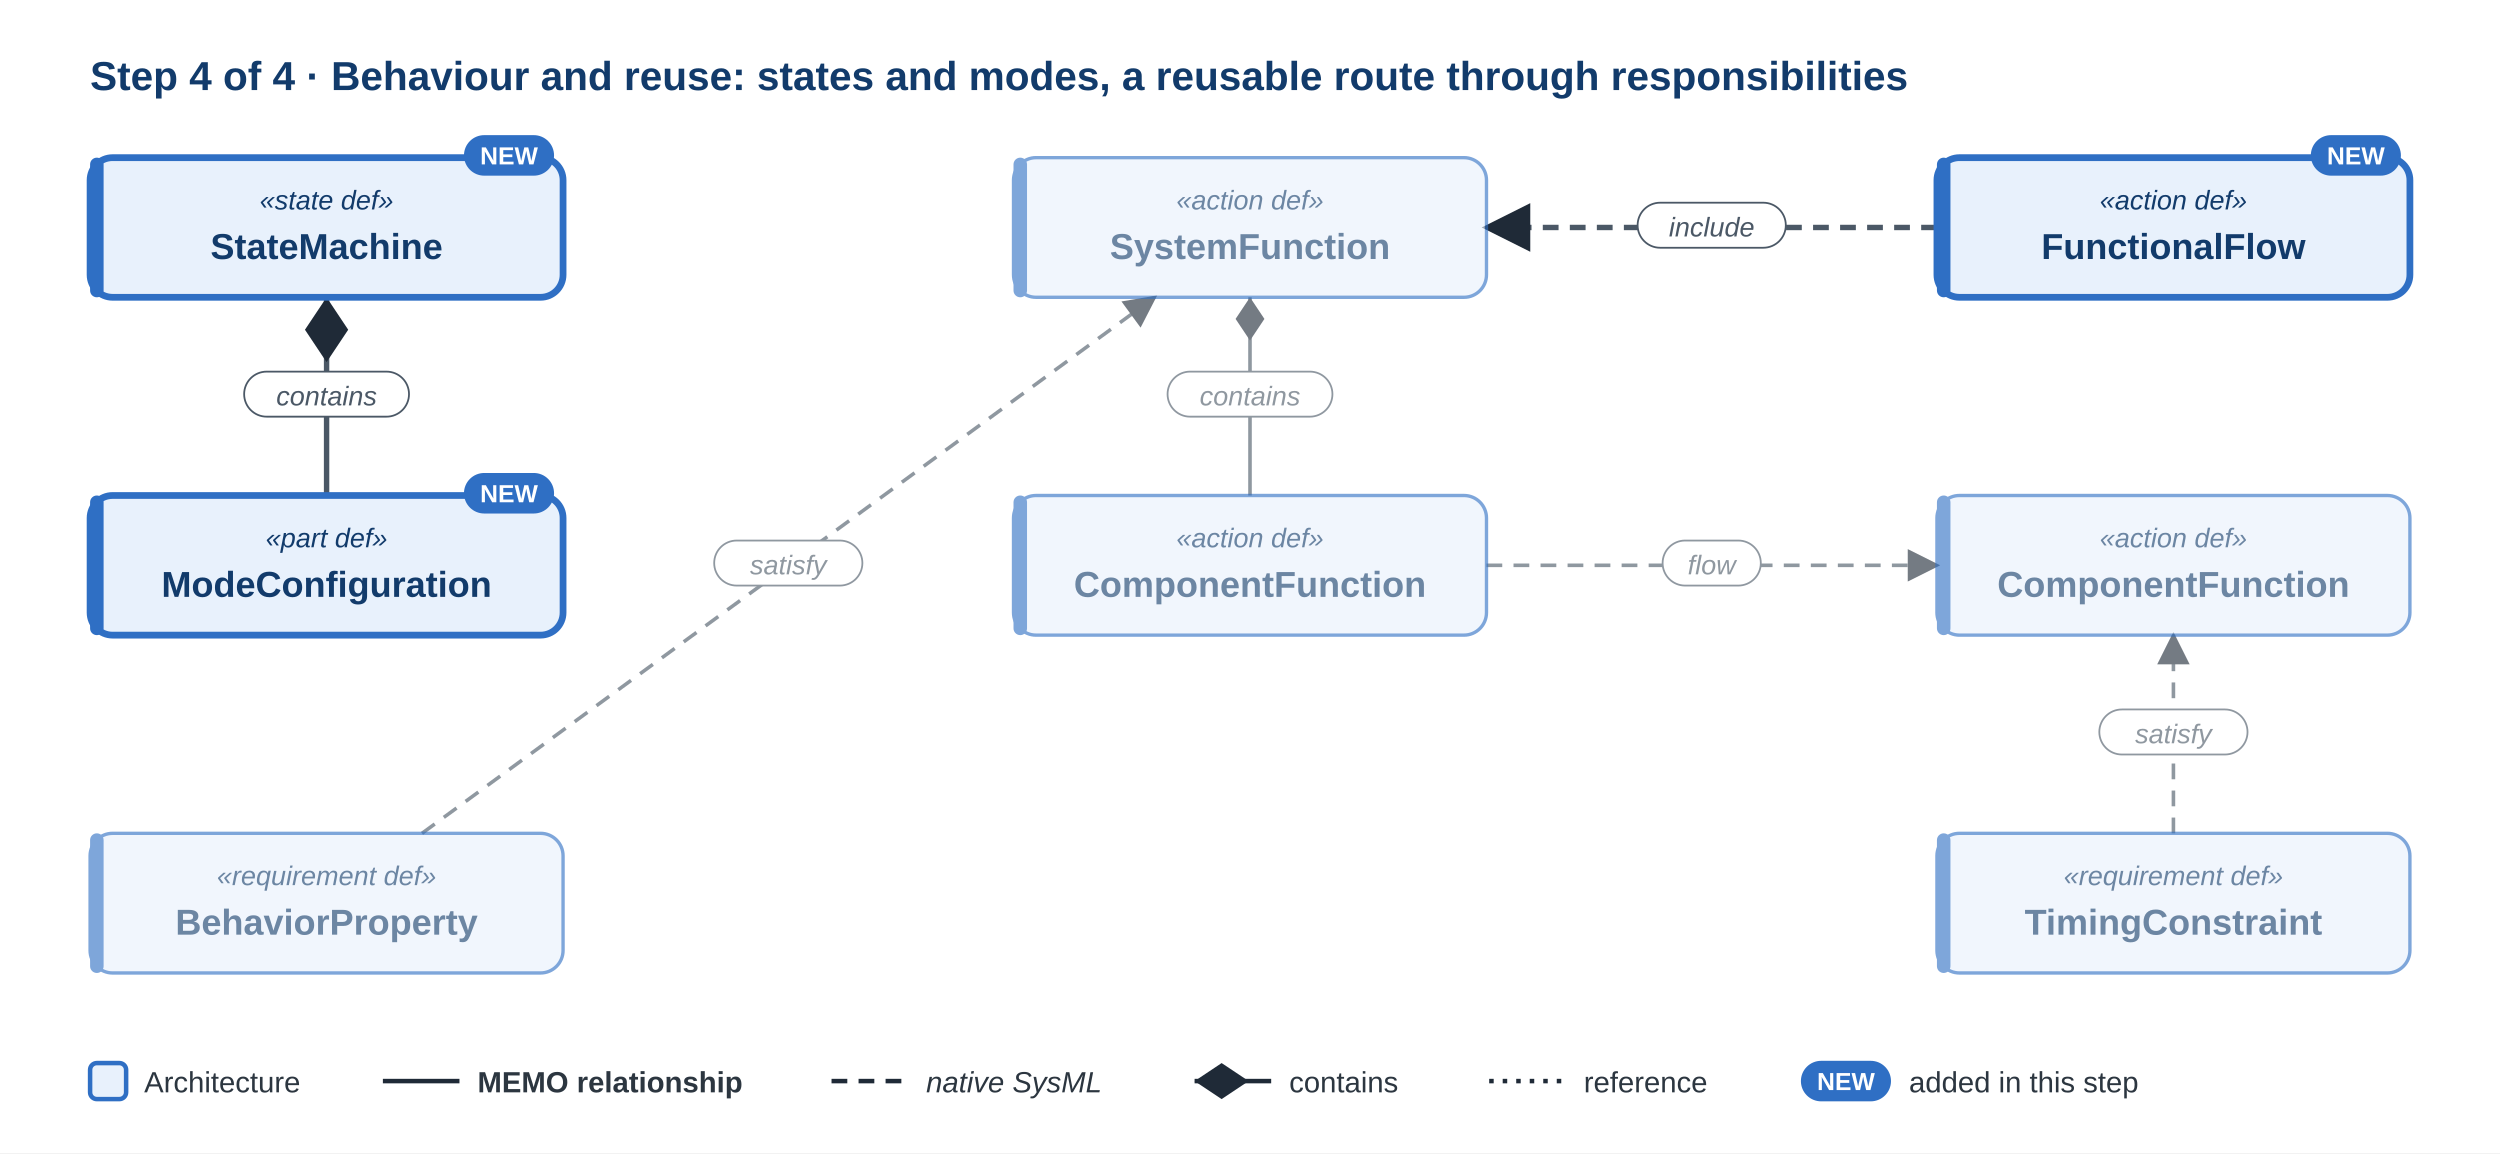
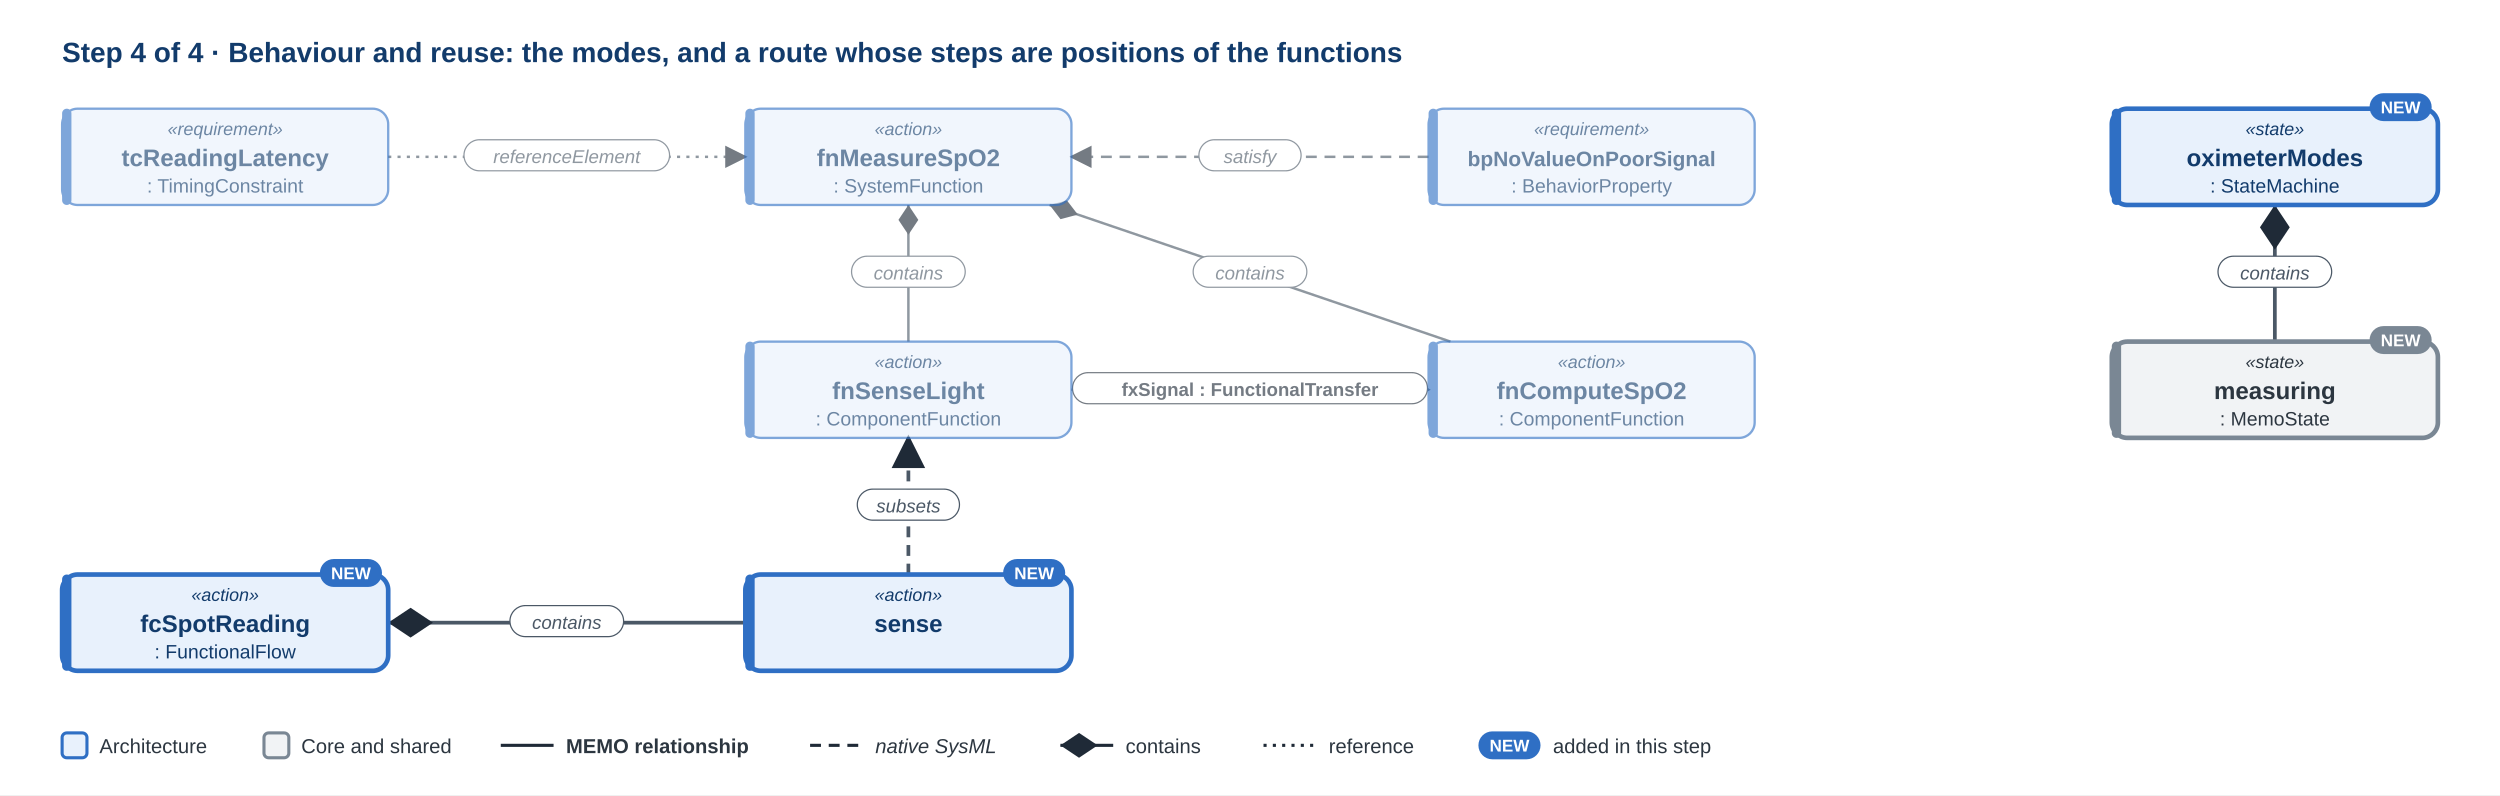
- <svg xmlns="http://www.w3.org/2000/svg" viewBox="0 0 1110 512" width="1110" height="512" font-family="Nunito, 'Segoe UI', Arial, sans-serif" role="img" aria-label="Functional layer, step 4: Behaviour and reuse: states and modes, a reusable route through responsibilities">
+ <svg xmlns="http://www.w3.org/2000/svg" viewBox="0 0 1610 512" width="1610" height="512" font-family="Nunito, 'Segoe UI', Arial, sans-serif" role="img" aria-label="Functional layer, step 4: Behaviour and reuse: the modes, and a route whose steps are positions of the functions">
  <defs>
    <marker id="arrow" viewBox="0 0 10 10" refX="9" refY="5" markerWidth="9" markerHeight="9" orient="auto-start-reverse">
      <path d="M0,0 L10,5 L0,10 z" fill="#1f2a37" />
    </marker>
    <marker id="diamond" viewBox="0 0 14 10" refX="13" refY="5" markerWidth="14" markerHeight="10" orient="auto-start-reverse">
      <path d="M1,5 L7,1 L13,5 L7,9 z" fill="#1f2a37" />
    </marker>
  </defs>
  <rect width="100%" height="100%" fill="#ffffff" />
-   <text x="40" y="40" font-size="18" font-weight="800" fill="#123b6b">Step 4 of 4 · Behaviour and reuse: states and modes, a reusable route through responsibilities</text>
+   <text x="40" y="40" font-size="18" font-weight="800" fill="#123b6b">Step 4 of 4 · Behaviour and reuse: the modes, and a route whose steps are positions of the functions</text>
  <g opacity="0.62">
-     <line x1="555" y1="132" x2="555" y2="220" stroke="#4b5866" stroke-width="1.6" marker-start="url(#diamond)" />
-     <rect x="518.4" y="165" width="73.2" height="20" rx="10" fill="#ffffff" stroke="#4b5866" stroke-width="0.8" />
-     <text x="555" y="180" text-anchor="middle" font-size="12" font-style="italic" fill="#4b5866">contains</text>
+     <line x1="585" y1="132" x2="585" y2="220" stroke="#4b5866" stroke-width="1.6" marker-start="url(#diamond)" />
+     <rect x="548.4" y="165" width="73.2" height="20" rx="10" fill="#ffffff" stroke="#4b5866" stroke-width="0.8" />
+     <text x="585" y="180" text-anchor="middle" font-size="12" font-style="italic" fill="#4b5866">contains</text>
  </g>
  <g opacity="0.62">
-     <line x1="660" y1="251" x2="860" y2="251" stroke="#4b5866" stroke-width="1.6" stroke-dasharray="7 5" marker-end="url(#arrow)" />
-     <rect x="738.2" y="240" width="43.6" height="20" rx="10" fill="#ffffff" stroke="#4b5866" stroke-width="0.8" />
-     <text x="760" y="255" text-anchor="middle" font-size="12" font-style="italic" fill="#4b5866">flow</text>
+     <line x1="675.933" y1="132" x2="934.067" y2="220" stroke="#4b5866" stroke-width="1.6" marker-start="url(#diamond)" />
+     <rect x="768.4" y="165" width="73.2" height="20" rx="10" fill="#ffffff" stroke="#4b5866" stroke-width="0.8" />
+     <text x="805" y="180" text-anchor="middle" font-size="12" font-style="italic" fill="#4b5866">contains</text>
  </g>
  <g opacity="0.62">
-     <line x1="187.367" y1="370" x2="512.633" y2="132" stroke="#4b5866" stroke-width="1.6" stroke-dasharray="7 5" marker-end="url(#arrow)" />
-     <rect x="317.1" y="240" width="65.8" height="20" rx="10" fill="#ffffff" stroke="#4b5866" stroke-width="0.8" />
-     <text x="350" y="255" text-anchor="middle" font-size="12" font-style="italic" fill="#4b5866">satisfy</text>
+     <line x1="690" y1="251" x2="920" y2="251" stroke="#1f2a37" stroke-width="1.6" marker-end="url(#arrow)" />
+     <rect x="690.7" y="240" width="228.6" height="20" rx="10" fill="#ffffff" stroke="#1f2a37" stroke-width="0.8" />
+     <text x="805" y="255" text-anchor="middle" font-size="12" font-weight="700" fill="#1f2a37">fxSignal : FunctionalTransfer</text>
  </g>
  <g opacity="0.62">
-     <line x1="965" y1="370" x2="965" y2="282" stroke="#4b5866" stroke-width="1.6" stroke-dasharray="7 5" marker-end="url(#arrow)" />
-     <rect x="932.1" y="315" width="65.8" height="20" rx="10" fill="#ffffff" stroke="#4b5866" stroke-width="0.8" />
-     <text x="965" y="330" text-anchor="middle" font-size="12" font-style="italic" fill="#4b5866">satisfy</text>
+     <line x1="920" y1="101" x2="690" y2="101" stroke="#4b5866" stroke-width="1.6" stroke-dasharray="7 5" marker-end="url(#arrow)" />
+     <rect x="772.1" y="90" width="65.8" height="20" rx="10" fill="#ffffff" stroke="#4b5866" stroke-width="0.8" />
+     <text x="805" y="105" text-anchor="middle" font-size="12" font-style="italic" fill="#4b5866">satisfy</text>
+   </g>
+   <g opacity="0.62">
+     <line x1="250" y1="101" x2="480" y2="101" stroke="#4b5866" stroke-width="1.6" stroke-dasharray="2 4" marker-end="url(#arrow)" />
+     <rect x="298.8" y="90" width="132.4" height="20" rx="10" fill="#ffffff" stroke="#4b5866" stroke-width="0.8" />
+     <text x="365" y="105" text-anchor="middle" font-size="12" font-style="italic" fill="#4b5866">referenceElement</text>
  </g>
  <g opacity="1">
-     <line x1="145" y1="132" x2="145" y2="220" stroke="#4b5866" stroke-width="2.4" marker-start="url(#diamond)" />
-     <rect x="108.4" y="165" width="73.2" height="20" rx="10" fill="#ffffff" stroke="#4b5866" stroke-width="0.8" />
-     <text x="145" y="180" text-anchor="middle" font-size="12" font-style="italic" fill="#4b5866">contains</text>
+     <line x1="1465" y1="132" x2="1465" y2="220" stroke="#4b5866" stroke-width="2.4" marker-start="url(#diamond)" />
+     <rect x="1428.4" y="165" width="73.2" height="20" rx="10" fill="#ffffff" stroke="#4b5866" stroke-width="0.8" />
+     <text x="1465" y="180" text-anchor="middle" font-size="12" font-style="italic" fill="#4b5866">contains</text>
  </g>
  <g opacity="1">
-     <line x1="860" y1="101" x2="660" y2="101" stroke="#4b5866" stroke-width="2.4" stroke-dasharray="7 5" marker-end="url(#arrow)" />
-     <rect x="727.1" y="90" width="65.8" height="20" rx="10" fill="#ffffff" stroke="#4b5866" stroke-width="0.8" />
-     <text x="760" y="105" text-anchor="middle" font-size="12" font-style="italic" fill="#4b5866">include</text>
+     <line x1="250" y1="401" x2="480" y2="401" stroke="#4b5866" stroke-width="2.4" marker-start="url(#diamond)" />
+     <rect x="328.4" y="390" width="73.2" height="20" rx="10" fill="#ffffff" stroke="#4b5866" stroke-width="0.8" />
+     <text x="365" y="405" text-anchor="middle" font-size="12" font-style="italic" fill="#4b5866">contains</text>
+   </g>
+   <g opacity="1">
+     <line x1="585" y1="370" x2="585" y2="282" stroke="#4b5866" stroke-width="2.4" stroke-dasharray="7 5" marker-end="url(#arrow)" />
+     <rect x="552.1" y="315" width="65.8" height="20" rx="10" fill="#ffffff" stroke="#4b5866" stroke-width="0.8" />
+     <text x="585" y="330" text-anchor="middle" font-size="12" font-style="italic" fill="#4b5866">subsets</text>
  </g>
  <g opacity="0.62">
-     <rect x="450" y="70" width="210" height="62" rx="10" fill="#e8f1fc" stroke="#2f6fc4" stroke-width="1.5" />
-     <rect x="450" y="70" width="6" height="62" rx="3" fill="#2f6fc4" />
-     <text x="555" y="93" text-anchor="middle" font-size="12" fill="#123b6b" font-style="italic">«action def»</text>
-     <text x="555" y="115" text-anchor="middle" font-size="16" font-weight="700" fill="#123b6b">SystemFunction</text>
+     <rect x="480" y="70" width="210" height="62" rx="10" fill="#e8f1fc" stroke="#2f6fc4" stroke-width="1.5" />
+     <rect x="480" y="70" width="6" height="62" rx="3" fill="#2f6fc4" />
+     <text x="585" y="87" text-anchor="middle" font-size="11.5" fill="#123b6b" font-style="italic">«action»</text>
+     <text x="585" y="107" text-anchor="middle" font-size="15.5" font-weight="700" fill="#123b6b">fnMeasureSpO2</text>
+     <text x="585" y="124" text-anchor="middle" font-size="12.5" fill="#123b6b">: SystemFunction</text>
  </g>
  <g opacity="0.62">
-     <rect x="450" y="220" width="210" height="62" rx="10" fill="#e8f1fc" stroke="#2f6fc4" stroke-width="1.5" />
-     <rect x="450" y="220" width="6" height="62" rx="3" fill="#2f6fc4" />
-     <text x="555" y="243" text-anchor="middle" font-size="12" fill="#123b6b" font-style="italic">«action def»</text>
-     <text x="555" y="265" text-anchor="middle" font-size="16" font-weight="700" fill="#123b6b">ComponentFunction</text>
+     <rect x="480" y="220" width="210" height="62" rx="10" fill="#e8f1fc" stroke="#2f6fc4" stroke-width="1.5" />
+     <rect x="480" y="220" width="6" height="62" rx="3" fill="#2f6fc4" />
+     <text x="585" y="237" text-anchor="middle" font-size="11.5" fill="#123b6b" font-style="italic">«action»</text>
+     <text x="585" y="257" text-anchor="middle" font-size="15.5" font-weight="700" fill="#123b6b">fnSenseLight</text>
+     <text x="585" y="274" text-anchor="middle" font-size="12.5" fill="#123b6b">: ComponentFunction</text>
  </g>
  <g opacity="0.62">
-     <rect x="860" y="220" width="210" height="62" rx="10" fill="#e8f1fc" stroke="#2f6fc4" stroke-width="1.5" />
-     <rect x="860" y="220" width="6" height="62" rx="3" fill="#2f6fc4" />
-     <text x="965" y="243" text-anchor="middle" font-size="12" fill="#123b6b" font-style="italic">«action def»</text>
-     <text x="965" y="265" text-anchor="middle" font-size="16" font-weight="700" fill="#123b6b">ComponentFunction</text>
+     <rect x="920" y="220" width="210" height="62" rx="10" fill="#e8f1fc" stroke="#2f6fc4" stroke-width="1.5" />
+     <rect x="920" y="220" width="6" height="62" rx="3" fill="#2f6fc4" />
+     <text x="1025" y="237" text-anchor="middle" font-size="11.5" fill="#123b6b" font-style="italic">«action»</text>
+     <text x="1025" y="257" text-anchor="middle" font-size="15.5" font-weight="700" fill="#123b6b">fnComputeSpO2</text>
+     <text x="1025" y="274" text-anchor="middle" font-size="12.5" fill="#123b6b">: ComponentFunction</text>
  </g>
  <g opacity="0.62">
-     <rect x="40" y="370" width="210" height="62" rx="10" fill="#e8f1fc" stroke="#2f6fc4" stroke-width="1.5" />
-     <rect x="40" y="370" width="6" height="62" rx="3" fill="#2f6fc4" />
-     <text x="145" y="393" text-anchor="middle" font-size="12" fill="#123b6b" font-style="italic">«requirement def»</text>
-     <text x="145" y="415" text-anchor="middle" font-size="16" font-weight="700" fill="#123b6b">BehaviorProperty</text>
+     <rect x="920" y="70" width="210" height="62" rx="10" fill="#e8f1fc" stroke="#2f6fc4" stroke-width="1.5" />
+     <rect x="920" y="70" width="6" height="62" rx="3" fill="#2f6fc4" />
+     <text x="1025" y="87" text-anchor="middle" font-size="11.5" fill="#123b6b" font-style="italic">«requirement»</text>
+     <text x="1025" y="107" text-anchor="middle" font-size="13.5" font-weight="700" fill="#123b6b">bpNoValueOnPoorSignal</text>
+     <text x="1025" y="124" text-anchor="middle" font-size="12.5" fill="#123b6b">: BehaviorProperty</text>
  </g>
  <g opacity="0.62">
-     <rect x="860" y="370" width="210" height="62" rx="10" fill="#e8f1fc" stroke="#2f6fc4" stroke-width="1.5" />
-     <rect x="860" y="370" width="6" height="62" rx="3" fill="#2f6fc4" />
-     <text x="965" y="393" text-anchor="middle" font-size="12" fill="#123b6b" font-style="italic">«requirement def»</text>
-     <text x="965" y="415" text-anchor="middle" font-size="16" font-weight="700" fill="#123b6b">TimingConstraint</text>
+     <rect x="40" y="70" width="210" height="62" rx="10" fill="#e8f1fc" stroke="#2f6fc4" stroke-width="1.5" />
+     <rect x="40" y="70" width="6" height="62" rx="3" fill="#2f6fc4" />
+     <text x="145" y="87" text-anchor="middle" font-size="11.5" fill="#123b6b" font-style="italic">«requirement»</text>
+     <text x="145" y="107" text-anchor="middle" font-size="15.5" font-weight="700" fill="#123b6b">tcReadingLatency</text>
+     <text x="145" y="124" text-anchor="middle" font-size="12.5" fill="#123b6b">: TimingConstraint</text>
  </g>
  <g opacity="1">
-     <rect x="40" y="70" width="210" height="62" rx="10" fill="#e8f1fc" stroke="#2f6fc4" stroke-width="3" />
-     <rect x="40" y="70" width="6" height="62" rx="3" fill="#2f6fc4" />
-     <text x="145" y="93" text-anchor="middle" font-size="12" fill="#123b6b" font-style="italic">«state def»</text>
-     <text x="145" y="115" text-anchor="middle" font-size="16" font-weight="700" fill="#123b6b">StateMachine</text>
-     <rect x="206" y="60" width="40" height="18" rx="9" fill="#2f6fc4" />
-     <text x="226" y="73" text-anchor="middle" font-size="11" font-weight="700" fill="#ffffff">NEW</text>
+     <rect x="1360" y="70" width="210" height="62" rx="10" fill="#e8f1fc" stroke="#2f6fc4" stroke-width="3" />
+     <rect x="1360" y="70" width="6" height="62" rx="3" fill="#2f6fc4" />
+     <text x="1465" y="87" text-anchor="middle" font-size="11.5" fill="#123b6b" font-style="italic">«state»</text>
+     <text x="1465" y="107" text-anchor="middle" font-size="15.5" font-weight="700" fill="#123b6b">oximeterModes</text>
+     <text x="1465" y="124" text-anchor="middle" font-size="12.5" fill="#123b6b">: StateMachine</text>
+     <rect x="1526" y="60" width="40" height="18" rx="9" fill="#2f6fc4" />
+     <text x="1546" y="73" text-anchor="middle" font-size="11" font-weight="700" fill="#ffffff">NEW</text>
  </g>
  <g opacity="1">
-     <rect x="40" y="220" width="210" height="62" rx="10" fill="#e8f1fc" stroke="#2f6fc4" stroke-width="3" />
-     <rect x="40" y="220" width="6" height="62" rx="3" fill="#2f6fc4" />
-     <text x="145" y="243" text-anchor="middle" font-size="12" fill="#123b6b" font-style="italic">«part def»</text>
-     <text x="145" y="265" text-anchor="middle" font-size="16" font-weight="700" fill="#123b6b">ModeConfiguration</text>
-     <rect x="206" y="210" width="40" height="18" rx="9" fill="#2f6fc4" />
-     <text x="226" y="223" text-anchor="middle" font-size="11" font-weight="700" fill="#ffffff">NEW</text>
+     <rect x="1360" y="220" width="210" height="62" rx="10" fill="#f1f3f5" stroke="#7a8794" stroke-width="3" />
+     <rect x="1360" y="220" width="6" height="62" rx="3" fill="#7a8794" />
+     <text x="1465" y="237" text-anchor="middle" font-size="11.5" fill="#2c3640" font-style="italic">«state»</text>
+     <text x="1465" y="257" text-anchor="middle" font-size="15.5" font-weight="700" fill="#2c3640">measuring</text>
+     <text x="1465" y="274" text-anchor="middle" font-size="12.5" fill="#2c3640">: MemoState</text>
+     <rect x="1526" y="210" width="40" height="18" rx="9" fill="#7a8794" />
+     <text x="1546" y="223" text-anchor="middle" font-size="11" font-weight="700" fill="#ffffff">NEW</text>
  </g>
  <g opacity="1">
-     <rect x="860" y="70" width="210" height="62" rx="10" fill="#e8f1fc" stroke="#2f6fc4" stroke-width="3" />
-     <rect x="860" y="70" width="6" height="62" rx="3" fill="#2f6fc4" />
-     <text x="965" y="93" text-anchor="middle" font-size="12" fill="#123b6b" font-style="italic">«action def»</text>
-     <text x="965" y="115" text-anchor="middle" font-size="16" font-weight="700" fill="#123b6b">FunctionalFlow</text>
-     <rect x="1026" y="60" width="40" height="18" rx="9" fill="#2f6fc4" />
-     <text x="1046" y="73" text-anchor="middle" font-size="11" font-weight="700" fill="#ffffff">NEW</text>
+     <rect x="40" y="370" width="210" height="62" rx="10" fill="#e8f1fc" stroke="#2f6fc4" stroke-width="3" />
+     <rect x="40" y="370" width="6" height="62" rx="3" fill="#2f6fc4" />
+     <text x="145" y="387" text-anchor="middle" font-size="11.5" fill="#123b6b" font-style="italic">«action»</text>
+     <text x="145" y="407" text-anchor="middle" font-size="15.5" font-weight="700" fill="#123b6b">fcSpotReading</text>
+     <text x="145" y="424" text-anchor="middle" font-size="12.5" fill="#123b6b">: FunctionalFlow</text>
+     <rect x="206" y="360" width="40" height="18" rx="9" fill="#2f6fc4" />
+     <text x="226" y="373" text-anchor="middle" font-size="11" font-weight="700" fill="#ffffff">NEW</text>
+   </g>
+   <g opacity="1">
+     <rect x="480" y="370" width="210" height="62" rx="10" fill="#e8f1fc" stroke="#2f6fc4" stroke-width="3" />
+     <rect x="480" y="370" width="6" height="62" rx="3" fill="#2f6fc4" />
+     <text x="585" y="387" text-anchor="middle" font-size="11.5" fill="#123b6b" font-style="italic">«action»</text>
+     <text x="585" y="407" text-anchor="middle" font-size="15.5" font-weight="700" fill="#123b6b">sense</text>
+     <rect x="646" y="360" width="40" height="18" rx="9" fill="#2f6fc4" />
+     <text x="666" y="373" text-anchor="middle" font-size="11" font-weight="700" fill="#ffffff">NEW</text>
  </g>
  <rect x="40" y="472" width="16" height="16" rx="3" fill="#e8f1fc" stroke="#2f6fc4" stroke-width="2" />
  <text x="64" y="485" font-size="13" fill="#2c3640">Architecture</text>
-   <line x1="170" y1="480" x2="204" y2="480" stroke="#1f2a37" stroke-width="2" />
-   <text x="212" y="485" font-size="13" fill="#2c3640">
+   <rect x="170" y="472" width="16" height="16" rx="3" fill="#f1f3f5" stroke="#7a8794" stroke-width="2" />
+   <text x="194" y="485" font-size="13" fill="#2c3640">Core and shared</text>
+   <line x1="322.5" y1="480" x2="356.5" y2="480" stroke="#1f2a37" stroke-width="2" />
+   <text x="364.5" y="485" font-size="13" fill="#2c3640">
    <tspan font-weight="700">MEMO relationship</tspan>
  </text>
-   <line x1="369.2" y1="480" x2="403.2" y2="480" stroke="#1f2a37" stroke-width="2" stroke-dasharray="7 5" />
-   <text x="411.2" y="485" font-size="13" fill="#2c3640">
+   <line x1="521.7" y1="480" x2="555.7" y2="480" stroke="#1f2a37" stroke-width="2" stroke-dasharray="7 5" />
+   <text x="563.7" y="485" font-size="13" fill="#2c3640">
    <tspan font-style="italic">native SysML</tspan>
  </text>
-   <line x1="530.4" y1="480" x2="564.4" y2="480" stroke="#1f2a37" stroke-width="2" marker-start="url(#diamond)" />
-   <text x="572.4" y="485" font-size="13" fill="#2c3640">contains</text>
-   <line x1="661.2" y1="480" x2="695.2" y2="480" stroke="#1f2a37" stroke-width="2" stroke-dasharray="2 4" />
-   <text x="703.2" y="485" font-size="13" fill="#2c3640">reference</text>
-   <rect x="799.6" y="471" width="40" height="18" rx="9" fill="#2f6fc4" />
-   <text x="819.6" y="484" text-anchor="middle" font-size="11" font-weight="700" fill="#ffffff">NEW</text>
-   <text x="847.6" y="485" font-size="13" fill="#2c3640">added in this step</text>
+   <line x1="682.9" y1="480" x2="716.9" y2="480" stroke="#1f2a37" stroke-width="2" marker-start="url(#diamond)" />
+   <text x="724.9" y="485" font-size="13" fill="#2c3640">contains</text>
+   <line x1="813.7" y1="480" x2="847.7" y2="480" stroke="#1f2a37" stroke-width="2" stroke-dasharray="2 4" />
+   <text x="855.7" y="485" font-size="13" fill="#2c3640">reference</text>
+   <rect x="952.1" y="471" width="40" height="18" rx="9" fill="#2f6fc4" />
+   <text x="972.1" y="484" text-anchor="middle" font-size="11" font-weight="700" fill="#ffffff">NEW</text>
+   <text x="1000.1" y="485" font-size="13" fill="#2c3640">added in this step</text>
</svg>
